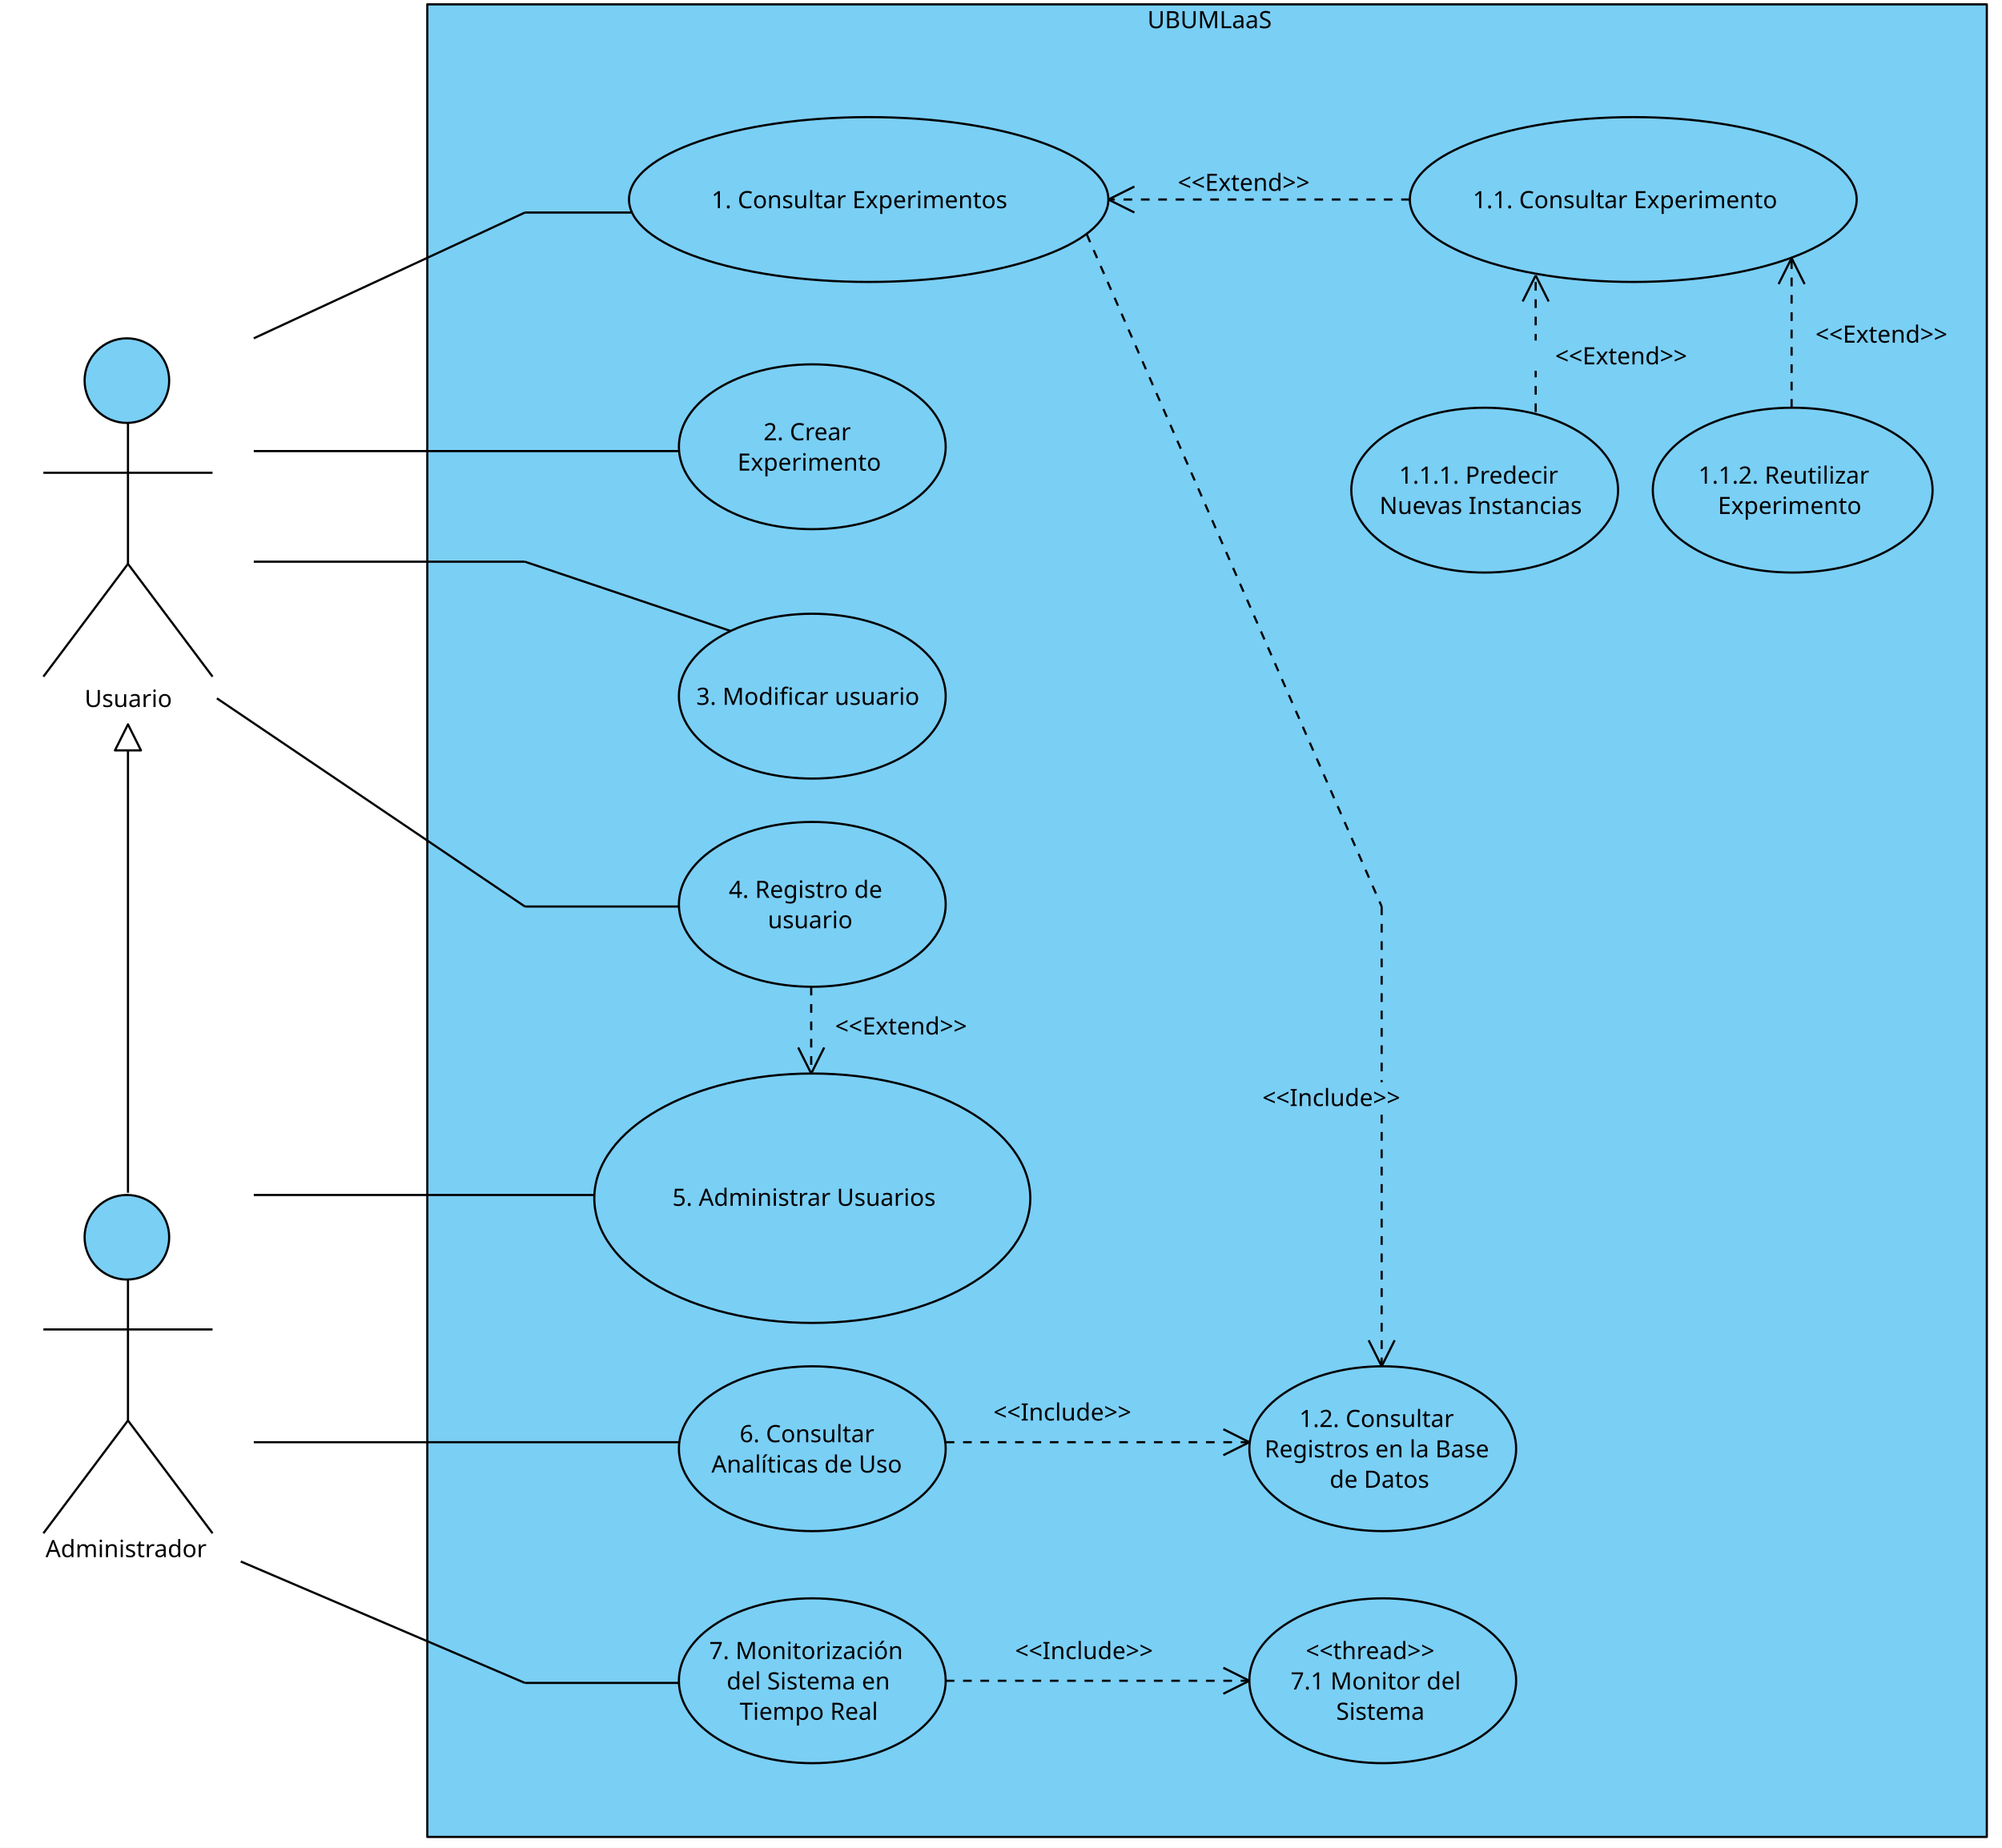
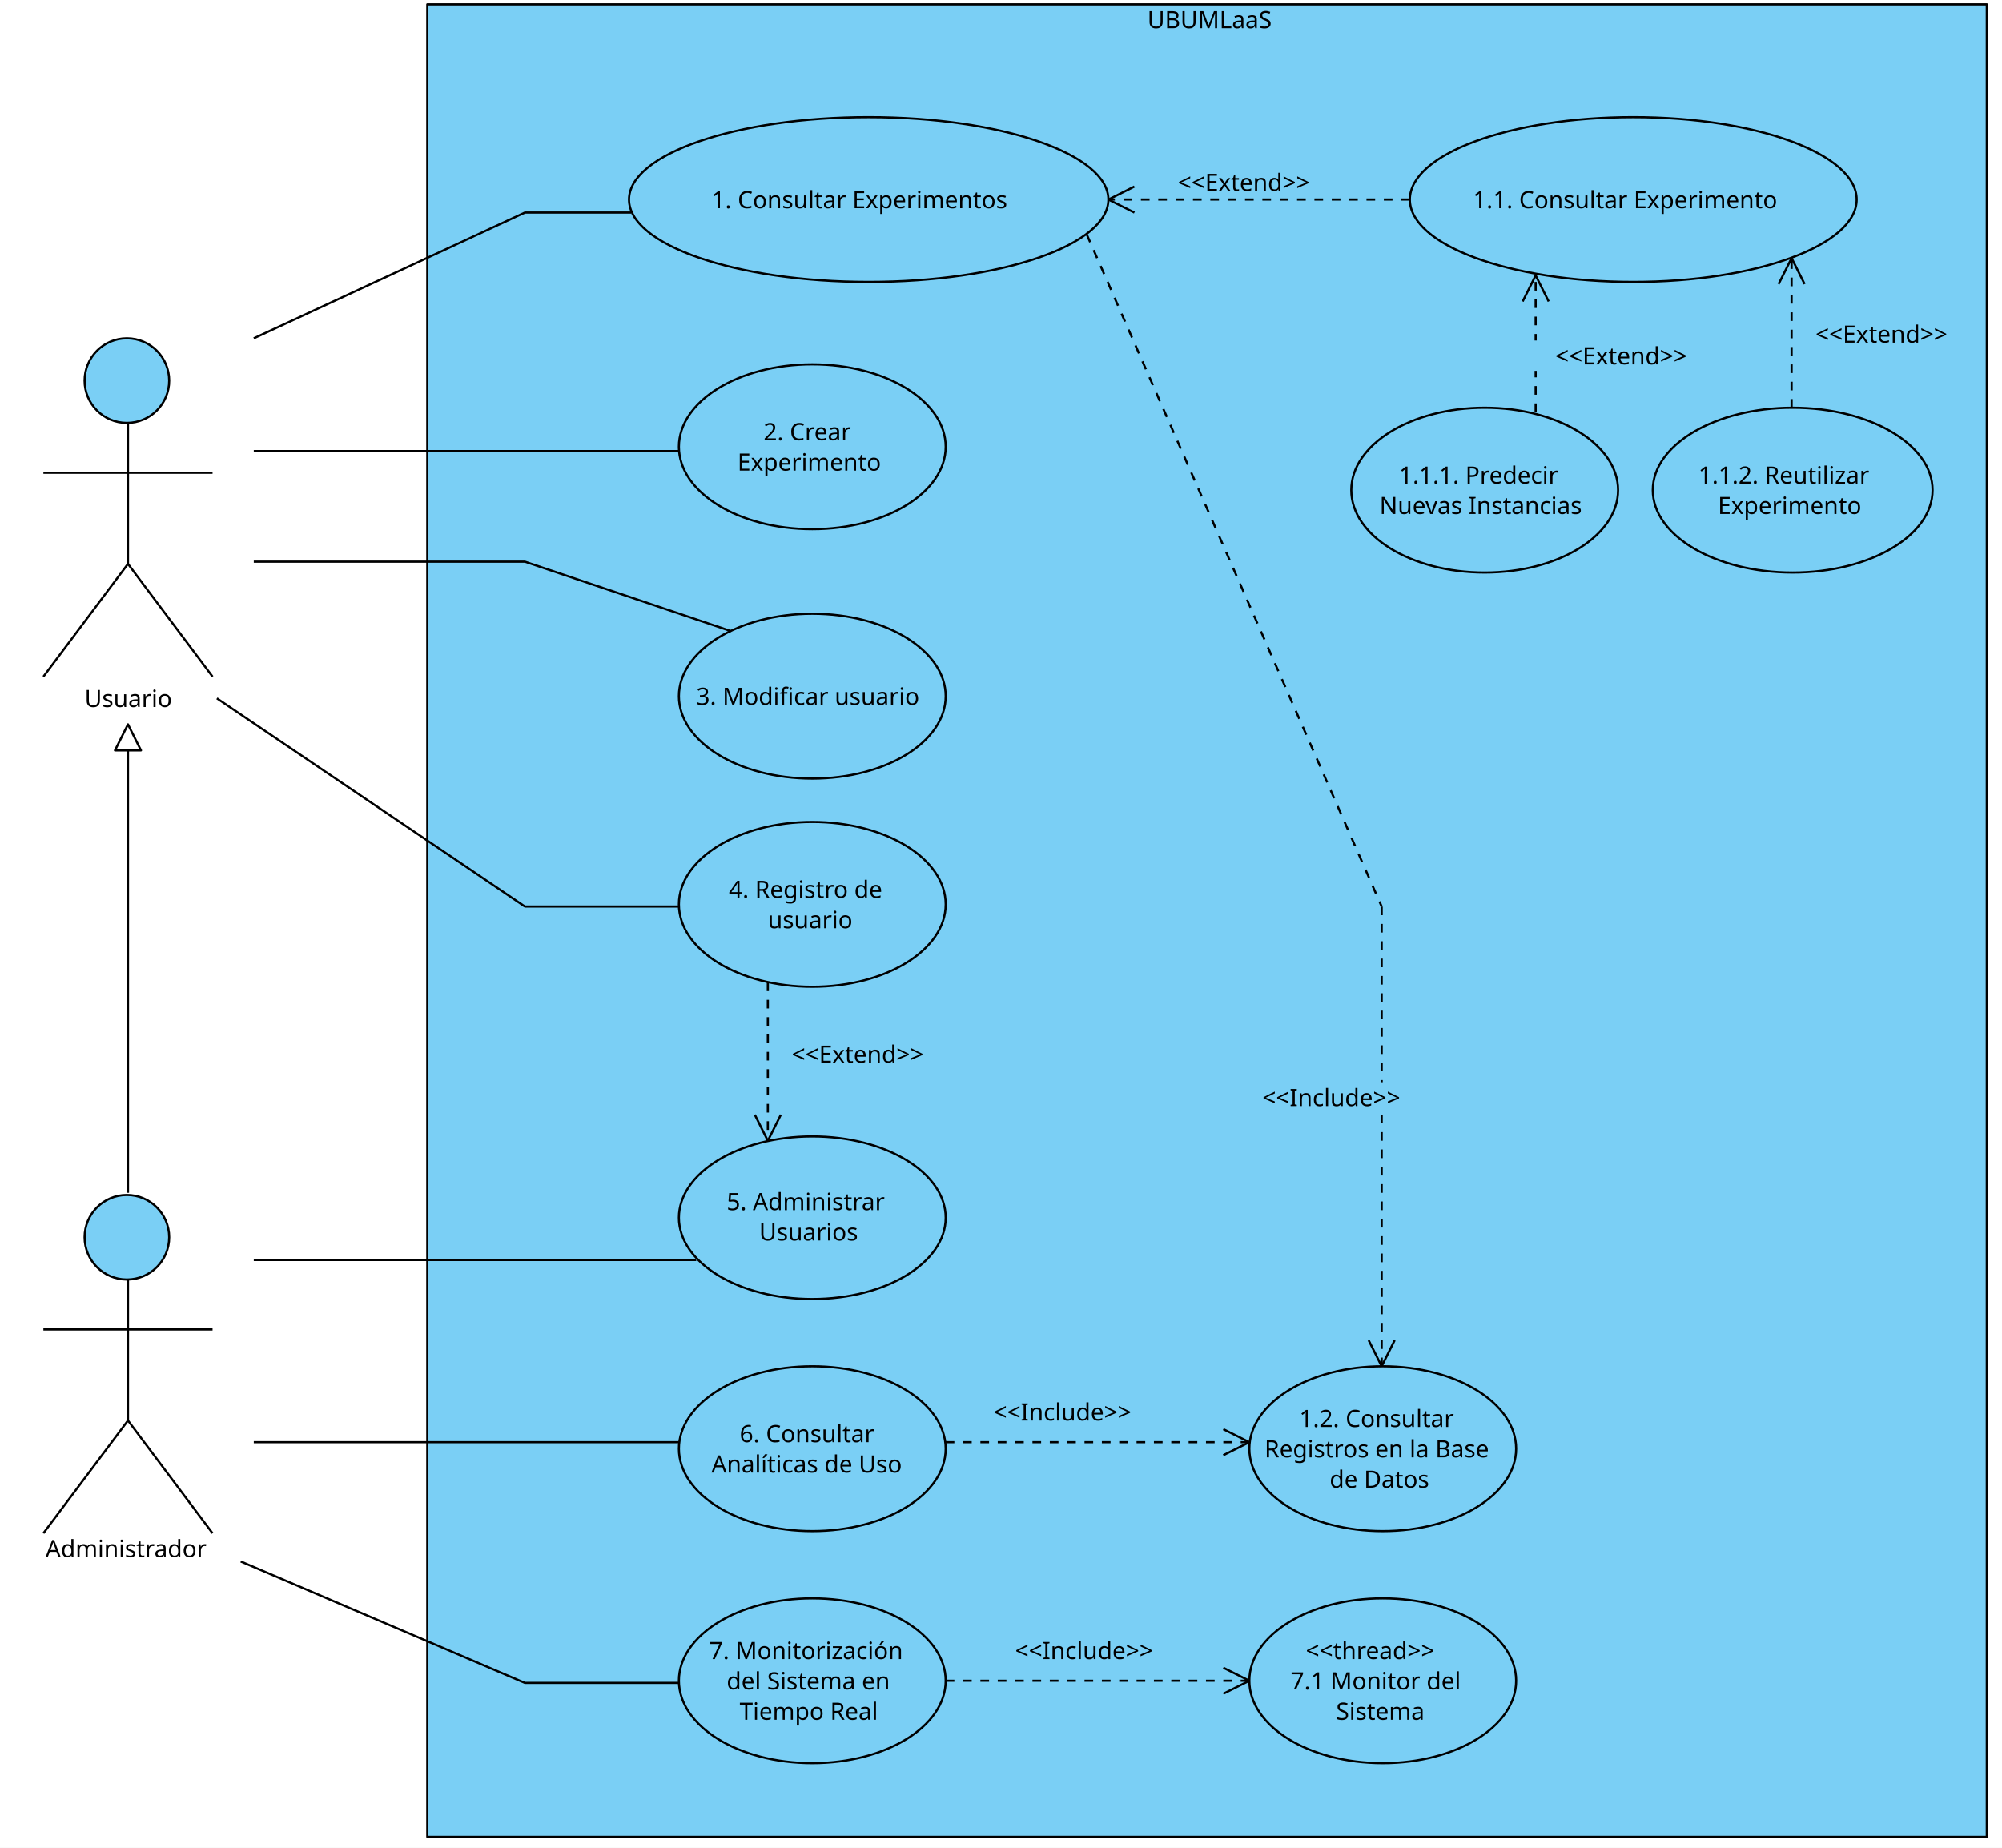
<svg xmlns="http://www.w3.org/2000/svg" fill-opacity="0" color-rendering="auto" color-interpolation="auto" text-rendering="auto" stroke="rgb(0,0,0)" stroke-linecap="square" width="923" stroke-miterlimit="10" shape-rendering="auto" stroke-opacity="0" fill="rgb(0,0,0)" stroke-dasharray="none" font-weight="normal" stroke-width="1" height="852" font-family="'Dialog'" font-style="normal" stroke-linejoin="miter" font-size="12px" stroke-dashoffset="0" image-rendering="auto">
  <defs id="genericDefs" />
  <g>
    <defs id="defs1">
      <clipPath clipPathUnits="userSpaceOnUse" id="clipPath1">
        <path d="M-7 -7 L126 -7 L126 167 L-7 167 L-7 -7 Z" />
      </clipPath>
      <clipPath clipPathUnits="userSpaceOnUse" id="clipPath2">
        <path d="M-7 -7 L731 -7 L731 857 L-7 857 L-7 -7 Z" />
      </clipPath>
      <clipPath clipPathUnits="userSpaceOnUse" id="clipPath3">
        <path d="M0 0 L0 846 L720 846 L720 0 Z" />
      </clipPath>
      <clipPath clipPathUnits="userSpaceOnUse" id="clipPath4">
        <path d="M-7 -7 L134 -7 L134 87 L-7 87 L-7 -7 Z" />
      </clipPath>
      <clipPath clipPathUnits="userSpaceOnUse" id="clipPath5">
        <path d="M0 0 L0 76 L123 76 L123 0 Z" />
      </clipPath>
      <clipPath clipPathUnits="userSpaceOnUse" id="clipPath6">
        <path d="M-7 -7 L232 -7 L232 87 L-7 87 L-7 -7 Z" />
      </clipPath>
      <clipPath clipPathUnits="userSpaceOnUse" id="clipPath7">
        <path d="M0 0 L0 76 L221 76 L221 0 Z" />
      </clipPath>
      <clipPath clipPathUnits="userSpaceOnUse" id="clipPath8">
        <path d="M-7 -7 L217 -7 L217 87 L-7 87 L-7 -7 Z" />
      </clipPath>
      <clipPath clipPathUnits="userSpaceOnUse" id="clipPath9">
        <path d="M0 0 L0 76 L206 76 L206 0 Z" />
      </clipPath>
      <clipPath clipPathUnits="userSpaceOnUse" id="clipPath10">
        <path d="M-7 -7 L140 -7 L140 87 L-7 87 L-7 -7 Z" />
      </clipPath>
      <clipPath clipPathUnits="userSpaceOnUse" id="clipPath11">
        <path d="M0 0 L0 76 L129 76 L129 0 Z" />
      </clipPath>
      <clipPath clipPathUnits="userSpaceOnUse" id="clipPath12">
-         <path d="M-7 -7 L212 -7 L212 126 L-7 126 L-7 -7 Z" />
+         <path d="M-7 -7 L134 -7 L134 86 L-7 86 L-7 -7 Z" />
      </clipPath>
      <clipPath clipPathUnits="userSpaceOnUse" id="clipPath13">
-         <path d="M0 0 L0 115 L201 115 L201 0 Z" />
+         <path d="M0 0 L0 75 L123 75 L123 0 Z" />
      </clipPath>
      <clipPath clipPathUnits="userSpaceOnUse" id="clipPath14">
        <path d="M-97 -14 L194 -14 L194 28 L-97 28 L-97 -14 Z" />
      </clipPath>
      <clipPath clipPathUnits="userSpaceOnUse" id="clipPath15">
        <path d="M-75 -20 L150 -20 L150 40 L-75 40 L-75 -20 Z" />
      </clipPath>
      <clipPath clipPathUnits="userSpaceOnUse" id="clipPath16">
        <path d="M0 0 L104 0 L104 320 L0 320 L0 0 Z" />
      </clipPath>
      <clipPath clipPathUnits="userSpaceOnUse" id="clipPath17">
        <path d="M88 28 L88 48 L13 48 L13 28 ZM0 0 L0 320 L104 320 L104 0 Z" />
      </clipPath>
      <clipPath clipPathUnits="userSpaceOnUse" id="clipPath18">
        <path d="M0 0 L317 0 L317 200 L0 200 L0 0 Z" />
      </clipPath>
      <clipPath clipPathUnits="userSpaceOnUse" id="clipPath19">
        <path d="M0 0 L0 40 L47 40 L47 60 L0 60 L0 200 L317 200 L317 0 Z" />
      </clipPath>
      <clipPath clipPathUnits="userSpaceOnUse" id="clipPath20">
        <path d="M0 0 L300 0 L300 104 L0 104 L0 0 Z" />
      </clipPath>
      <clipPath clipPathUnits="userSpaceOnUse" id="clipPath21">
        <path d="M0 0 L0 104 L300 104 L300 0 Z" />
      </clipPath>
      <clipPath clipPathUnits="userSpaceOnUse" id="clipPath22">
        <path d="M0 0 L278 0 L278 162 L0 162 L0 0 Z" />
      </clipPath>
      <clipPath clipPathUnits="userSpaceOnUse" id="clipPath23">
        <path d="M0 0 L0 162 L278 162 L278 0 Z" />
      </clipPath>
      <clipPath clipPathUnits="userSpaceOnUse" id="clipPath24">
        <path d="M0 0 L243 0 L243 104 L0 104 L0 0 Z" />
      </clipPath>
      <clipPath clipPathUnits="userSpaceOnUse" id="clipPath25">
        <path d="M164 35 L164 49 L72 49 L72 35 ZM0 0 L0 104 L243 104 L243 0 Z" />
      </clipPath>
      <clipPath clipPathUnits="userSpaceOnUse" id="clipPath26">
        <path d="M0 0 L104 0 L104 167 L0 167 L0 0 Z" />
      </clipPath>
      <clipPath clipPathUnits="userSpaceOnUse" id="clipPath27">
        <path d="M0 0 L0 167 L104 167 L104 94 L49 94 L49 80 L104 80 L104 0 Z" />
      </clipPath>
      <clipPath clipPathUnits="userSpaceOnUse" id="clipPath28">
        <path d="M0 0 L104 0 L104 173 L0 173 L0 0 Z" />
      </clipPath>
      <clipPath clipPathUnits="userSpaceOnUse" id="clipPath29">
        <path d="M0 0 L0 88 L23 88 L23 102 L0 102 L0 173 L104 173 L104 92 L51 92 L51 78 L104 78 L104 0 Z" />
      </clipPath>
      <clipPath clipPathUnits="userSpaceOnUse" id="clipPath30">
-         <path d="M0 0 L104 0 L104 144 L0 144 L0 0 Z" />
+         <path d="M0 0 L104 0 L104 177 L0 177 L0 0 Z" />
      </clipPath>
      <clipPath clipPathUnits="userSpaceOnUse" id="clipPath31">
-         <path d="M0 0 L0 144 L104 144 L104 75 L51 75 L51 61 L104 61 L104 0 Z" />
+         <path d="M0 0 L0 177 L104 177 L104 90 L51 90 L51 76 L104 76 L104 0 Z" />
      </clipPath>
      <clipPath clipPathUnits="userSpaceOnUse" id="clipPath32">
-         <path d="M0 0 L261 0 L261 104 L0 104 L0 0 Z" />
+         <path d="M0 0 L308 0 L308 104 L0 104 L0 0 Z" />
      </clipPath>
      <clipPath clipPathUnits="userSpaceOnUse" id="clipPath33">
-         <path d="M0 0 L0 104 L261 104 L261 0 Z" />
+         <path d="M0 0 L0 104 L308 104 L308 0 Z" />
      </clipPath>
      <clipPath clipPathUnits="userSpaceOnUse" id="clipPath34">
        <path d="M0 0 L0 92 L41 92 L41 104 L300 104 L300 0 Z" />
      </clipPath>
      <clipPath clipPathUnits="userSpaceOnUse" id="clipPath35">
        <path d="M0 0 L306 0 L306 160 L0 160 L0 0 Z" />
      </clipPath>
      <clipPath clipPathUnits="userSpaceOnUse" id="clipPath36">
        <path d="M0 0 L0 37 L47 37 L47 51 L0 51 L0 160 L306 160 L306 0 Z" />
      </clipPath>
      <clipPath clipPathUnits="userSpaceOnUse" id="clipPath37">
        <path d="M0 0 L240 0 L240 626 L0 626 L0 0 Z" />
      </clipPath>
      <clipPath clipPathUnits="userSpaceOnUse" id="clipPath38">
-         <path d="M174 19 L174 33 L82 33 L82 19 ZM215 441 L215 455 L121 455 L121 441 ZM0 0 L0 408 L16 408 L16 422 L0 422 L0 586 L91 586 L91 600 L0 600 L0 626 L240 626 L240 0 Z" />
+         <path d="M174 19 L174 33 L82 33 L82 19 ZM215 441 L215 455 L121 455 L121 441 ZM0 0 L0 586 L91 586 L91 600 L0 600 L0 626 L240 626 L240 0 Z" />
      </clipPath>
      <clipPath clipPathUnits="userSpaceOnUse" id="clipPath39">
        <path d="M0 0 L244 0 L244 104 L0 104 L0 0 Z" />
      </clipPath>
      <clipPath clipPathUnits="userSpaceOnUse" id="clipPath40">
        <path d="M156 29 L156 43 L62 43 L62 29 ZM0 0 L0 104 L244 104 L244 0 Z" />
      </clipPath>
      <clipPath clipPathUnits="userSpaceOnUse" id="clipPath41">
        <path d="M166 29 L166 43 L72 43 L72 29 ZM0 0 L0 104 L244 104 L244 0 Z" />
      </clipPath>
      <clipPath clipPathUnits="userSpaceOnUse" id="clipPath42">
        <path d="M0 0 L324 0 L324 136 L0 136 L0 0 Z" />
      </clipPath>
      <clipPath clipPathUnits="userSpaceOnUse" id="clipPath43">
        <path d="M0 0 L0 103 L30 103 L30 123 L0 123 L0 136 L324 136 L324 0 Z" />
      </clipPath>
      <clipPath clipPathUnits="userSpaceOnUse" id="clipPath44">
        <path d="M-24 -14 L48 -14 L48 28 L-24 28 L-24 -14 Z" />
      </clipPath>
      <clipPath clipPathUnits="userSpaceOnUse" id="clipPath45">
        <path d="M-94 -14 L188 -14 L188 28 L-94 28 L-94 -14 Z" />
      </clipPath>
      <clipPath clipPathUnits="userSpaceOnUse" id="clipPath46">
        <path d="M-92 -14 L184 -14 L184 28 L-92 28 L-92 -14 Z" />
      </clipPath>
    </defs>
    <g fill="white" text-rendering="geometricPrecision" fill-opacity="1" stroke-opacity="1" stroke="white">
      <rect x="0" width="923" height="852" y="0" stroke="none" />
    </g>
    <g font-size="11px" transform="translate(2,551)" fill-opacity="1" fill="rgb(122,207,245)" text-rendering="geometricPrecision" image-rendering="optimizeQuality" font-family="sans-serif" stroke="rgb(122,207,245)" stroke-opacity="1">
      <circle r="19.5" clip-path="url(#clipPath1)" cx="56.5" cy="19.5" stroke="none" />
    </g>
    <g stroke-linecap="butt" font-size="11px" transform="translate(2,551)" fill-opacity="1" fill="black" text-rendering="geometricPrecision" image-rendering="optimizeQuality" font-family="sans-serif" stroke-linejoin="round" stroke="black" stroke-opacity="1" stroke-miterlimit="0">
      <circle fill="none" r="19.5" clip-path="url(#clipPath1)" cx="56.5" cy="19.5" />
      <line y2="104" fill="none" x1="57" clip-path="url(#clipPath1)" x2="57" y1="39" />
      <line y2="62" fill="none" x1="18" clip-path="url(#clipPath1)" x2="96" y1="62" />
      <line y2="156" fill="none" x1="57" clip-path="url(#clipPath1)" x2="18" y1="104" />
      <line y2="156" fill="none" x1="57" clip-path="url(#clipPath1)" x2="96" y1="104" />
    </g>
    <g font-size="11px" transform="translate(2,156)" fill-opacity="1" fill="rgb(122,207,245)" text-rendering="geometricPrecision" image-rendering="optimizeQuality" font-family="sans-serif" stroke="rgb(122,207,245)" stroke-opacity="1">
      <circle r="19.5" clip-path="url(#clipPath1)" cx="56.5" cy="19.5" stroke="none" />
    </g>
    <g stroke-linecap="butt" font-size="11px" transform="translate(2,156)" fill-opacity="1" fill="black" text-rendering="geometricPrecision" image-rendering="optimizeQuality" font-family="sans-serif" stroke-linejoin="round" stroke="black" stroke-opacity="1" stroke-miterlimit="0">
      <circle fill="none" r="19.5" clip-path="url(#clipPath1)" cx="56.5" cy="19.5" />
      <line y2="104" fill="none" x1="57" clip-path="url(#clipPath1)" x2="57" y1="39" />
      <line y2="62" fill="none" x1="18" clip-path="url(#clipPath1)" x2="96" y1="62" />
      <line y2="156" fill="none" x1="57" clip-path="url(#clipPath1)" x2="18" y1="104" />
      <line y2="156" fill="none" x1="57" clip-path="url(#clipPath1)" x2="96" y1="104" />
    </g>
    <g font-size="11px" transform="translate(197,2)" fill-opacity="1" fill="rgb(122,207,245)" text-rendering="geometricPrecision" image-rendering="optimizeQuality" font-family="sans-serif" stroke="rgb(122,207,245)" stroke-opacity="1">
      <rect x="0" width="719" height="845" y="0" clip-path="url(#clipPath2)" stroke="none" />
    </g>
    <g stroke-linecap="butt" font-size="11px" transform="translate(197,2)" fill-opacity="1" fill="black" text-rendering="geometricPrecision" image-rendering="optimizeQuality" font-family="sans-serif" stroke-linejoin="round" stroke="black" stroke-opacity="1" stroke-miterlimit="0">
      <rect fill="none" x="0" width="719" height="845" y="0" clip-path="url(#clipPath2)" />
    </g>
    <g font-size="11px" transform="translate(197,2)" fill-opacity="1" fill="black" text-rendering="geometricPrecision" image-rendering="optimizeQuality" font-family="sans-serif" stroke="black" stroke-opacity="1">
      <text x="332" xml:space="preserve" y="11" clip-path="url(#clipPath3)" stroke="none">UBUMLaaS</text>
    </g>
    <g font-size="11px" transform="translate(313,379)" fill-opacity="1" fill="rgb(122,207,245)" text-rendering="geometricPrecision" image-rendering="optimizeQuality" font-family="sans-serif" stroke="rgb(122,207,245)" stroke-opacity="1">
      <ellipse rx="61.5" ry="38" clip-path="url(#clipPath4)" cx="61.5" cy="38" stroke="none" />
    </g>
    <g stroke-linecap="butt" font-size="11px" transform="translate(313,379)" fill-opacity="1" fill="black" text-rendering="geometricPrecision" image-rendering="optimizeQuality" font-family="sans-serif" stroke-linejoin="round" stroke="black" stroke-opacity="1" stroke-miterlimit="0">
      <ellipse rx="61.5" fill="none" ry="38" clip-path="url(#clipPath4)" cx="61.5" cy="38" />
    </g>
    <g font-size="11px" transform="translate(313,379)" fill-opacity="1" fill="black" text-rendering="geometricPrecision" image-rendering="optimizeQuality" font-family="sans-serif" stroke="black" stroke-opacity="1">
      <text x="23" xml:space="preserve" y="35" clip-path="url(#clipPath5)" stroke="none">4. Registro de</text>
      <text x="41" xml:space="preserve" y="49" clip-path="url(#clipPath5)" stroke="none">usuario</text>
    </g>
    <g font-size="11px" transform="translate(313,168)" fill-opacity="1" fill="rgb(122,207,245)" text-rendering="geometricPrecision" image-rendering="optimizeQuality" font-family="sans-serif" stroke="rgb(122,207,245)" stroke-opacity="1">
      <ellipse rx="61.5" ry="38" clip-path="url(#clipPath4)" cx="61.5" cy="38" stroke="none" />
    </g>
    <g stroke-linecap="butt" font-size="11px" transform="translate(313,168)" fill-opacity="1" fill="black" text-rendering="geometricPrecision" image-rendering="optimizeQuality" font-family="sans-serif" stroke-linejoin="round" stroke="black" stroke-opacity="1" stroke-miterlimit="0">
      <ellipse rx="61.5" fill="none" ry="38" clip-path="url(#clipPath4)" cx="61.5" cy="38" />
    </g>
    <g font-size="11px" transform="translate(313,168)" fill-opacity="1" fill="black" text-rendering="geometricPrecision" image-rendering="optimizeQuality" font-family="sans-serif" stroke="black" stroke-opacity="1">
      <text x="39" xml:space="preserve" y="35" clip-path="url(#clipPath5)" stroke="none">2. Crear</text>
      <text x="27" xml:space="preserve" y="49" clip-path="url(#clipPath5)" stroke="none">Experimento</text>
    </g>
    <g font-size="11px" transform="translate(623,188)" fill-opacity="1" fill="rgb(122,207,245)" text-rendering="geometricPrecision" image-rendering="optimizeQuality" font-family="sans-serif" stroke="rgb(122,207,245)" stroke-opacity="1">
      <ellipse rx="61.5" ry="38" clip-path="url(#clipPath4)" cx="61.5" cy="38" stroke="none" />
    </g>
    <g stroke-linecap="butt" font-size="11px" transform="translate(623,188)" fill-opacity="1" fill="black" text-rendering="geometricPrecision" image-rendering="optimizeQuality" font-family="sans-serif" stroke-linejoin="round" stroke="black" stroke-opacity="1" stroke-miterlimit="0">
      <ellipse rx="61.5" fill="none" ry="38" clip-path="url(#clipPath4)" cx="61.5" cy="38" />
    </g>
    <g font-size="11px" transform="translate(623,188)" fill-opacity="1" fill="black" text-rendering="geometricPrecision" image-rendering="optimizeQuality" font-family="sans-serif" stroke="black" stroke-opacity="1">
      <text x="22" xml:space="preserve" y="35" clip-path="url(#clipPath5)" stroke="none">1.1.1. Predecir</text>
      <text x="13" xml:space="preserve" y="49" clip-path="url(#clipPath5)" stroke="none">Nuevas Instancias</text>
    </g>
    <g font-size="11px" transform="translate(290,54)" fill-opacity="1" fill="rgb(122,207,245)" text-rendering="geometricPrecision" image-rendering="optimizeQuality" font-family="sans-serif" stroke="rgb(122,207,245)" stroke-opacity="1">
      <ellipse rx="110.5" ry="38" clip-path="url(#clipPath6)" cx="110.5" cy="38" stroke="none" />
    </g>
    <g stroke-linecap="butt" font-size="11px" transform="translate(290,54)" fill-opacity="1" fill="black" text-rendering="geometricPrecision" image-rendering="optimizeQuality" font-family="sans-serif" stroke-linejoin="round" stroke="black" stroke-opacity="1" stroke-miterlimit="0">
      <ellipse rx="110.5" fill="none" ry="38" clip-path="url(#clipPath6)" cx="110.5" cy="38" />
    </g>
    <g font-size="11px" transform="translate(290,54)" fill-opacity="1" fill="black" text-rendering="geometricPrecision" image-rendering="optimizeQuality" font-family="sans-serif" stroke="black" stroke-opacity="1">
      <text x="38" xml:space="preserve" y="42" clip-path="url(#clipPath7)" stroke="none">1. Consultar Experimentos</text>
    </g>
    <g font-size="11px" transform="translate(650,54)" fill-opacity="1" fill="rgb(122,207,245)" text-rendering="geometricPrecision" image-rendering="optimizeQuality" font-family="sans-serif" stroke="rgb(122,207,245)" stroke-opacity="1">
      <ellipse rx="103" ry="38" clip-path="url(#clipPath8)" cx="103" cy="38" stroke="none" />
    </g>
    <g stroke-linecap="butt" font-size="11px" transform="translate(650,54)" fill-opacity="1" fill="black" text-rendering="geometricPrecision" image-rendering="optimizeQuality" font-family="sans-serif" stroke-linejoin="round" stroke="black" stroke-opacity="1" stroke-miterlimit="0">
      <ellipse rx="103" fill="none" ry="38" clip-path="url(#clipPath8)" cx="103" cy="38" />
    </g>
    <g font-size="11px" transform="translate(650,54)" fill-opacity="1" fill="black" text-rendering="geometricPrecision" image-rendering="optimizeQuality" font-family="sans-serif" stroke="black" stroke-opacity="1">
      <text x="29" xml:space="preserve" y="42" clip-path="url(#clipPath9)" stroke="none">1.1. Consultar Experimento</text>
    </g>
    <g font-size="11px" transform="translate(762,188)" fill-opacity="1" fill="rgb(122,207,245)" text-rendering="geometricPrecision" image-rendering="optimizeQuality" font-family="sans-serif" stroke="rgb(122,207,245)" stroke-opacity="1">
      <ellipse rx="64.5" ry="38" clip-path="url(#clipPath10)" cx="64.5" cy="38" stroke="none" />
    </g>
    <g stroke-linecap="butt" font-size="11px" transform="translate(762,188)" fill-opacity="1" fill="black" text-rendering="geometricPrecision" image-rendering="optimizeQuality" font-family="sans-serif" stroke-linejoin="round" stroke="black" stroke-opacity="1" stroke-miterlimit="0">
      <ellipse rx="64.5" fill="none" ry="38" clip-path="url(#clipPath10)" cx="64.5" cy="38" />
    </g>
    <g font-size="11px" transform="translate(762,188)" fill-opacity="1" fill="black" text-rendering="geometricPrecision" image-rendering="optimizeQuality" font-family="sans-serif" stroke="black" stroke-opacity="1">
      <text x="21" xml:space="preserve" y="35" clip-path="url(#clipPath11)" stroke="none">1.1.2. Reutilizar</text>
      <text x="30" xml:space="preserve" y="49" clip-path="url(#clipPath11)" stroke="none">Experimento</text>
    </g>
-     <g font-size="11px" transform="translate(274,495)" fill-opacity="1" fill="rgb(122,207,245)" text-rendering="geometricPrecision" image-rendering="optimizeQuality" font-family="sans-serif" stroke="rgb(122,207,245)" stroke-opacity="1">
-       <ellipse rx="100.5" ry="57.5" clip-path="url(#clipPath12)" cx="100.5" cy="57.5" stroke="none" />
-     </g>
-     <g stroke-linecap="butt" font-size="11px" transform="translate(274,495)" fill-opacity="1" fill="black" text-rendering="geometricPrecision" image-rendering="optimizeQuality" font-family="sans-serif" stroke-linejoin="round" stroke="black" stroke-opacity="1" stroke-miterlimit="0">
-       <ellipse rx="100.5" fill="none" ry="57.5" clip-path="url(#clipPath12)" cx="100.5" cy="57.5" />
-     </g>
-     <g font-size="11px" transform="translate(274,495)" fill-opacity="1" fill="black" text-rendering="geometricPrecision" image-rendering="optimizeQuality" font-family="sans-serif" stroke="black" stroke-opacity="1">
-       <text x="36" xml:space="preserve" y="61" clip-path="url(#clipPath13)" stroke="none">5. Administrar Usuarios</text>
+     <g font-size="11px" transform="translate(313,524)" fill-opacity="1" fill="rgb(122,207,245)" text-rendering="geometricPrecision" image-rendering="optimizeQuality" font-family="sans-serif" stroke="rgb(122,207,245)" stroke-opacity="1">
+       <ellipse rx="61.5" ry="37.5" clip-path="url(#clipPath12)" cx="61.5" cy="37.5" stroke="none" />
+     </g>
+     <g stroke-linecap="butt" font-size="11px" transform="translate(313,524)" fill-opacity="1" fill="black" text-rendering="geometricPrecision" image-rendering="optimizeQuality" font-family="sans-serif" stroke-linejoin="round" stroke="black" stroke-opacity="1" stroke-miterlimit="0">
+       <ellipse rx="61.5" fill="none" ry="37.5" clip-path="url(#clipPath12)" cx="61.5" cy="37.5" />
+     </g>
+     <g font-size="11px" transform="translate(313,524)" fill-opacity="1" fill="black" text-rendering="geometricPrecision" image-rendering="optimizeQuality" font-family="sans-serif" stroke="black" stroke-opacity="1">
+       <text x="22" xml:space="preserve" y="34" clip-path="url(#clipPath13)" stroke="none">5. Administrar</text>
+       <text x="37" xml:space="preserve" y="48" clip-path="url(#clipPath13)" stroke="none">Usuarios</text>
    </g>
    <g font-size="11px" transform="translate(313,630)" fill-opacity="1" fill="rgb(122,207,245)" text-rendering="geometricPrecision" image-rendering="optimizeQuality" font-family="sans-serif" stroke="rgb(122,207,245)" stroke-opacity="1">
      <ellipse rx="61.5" ry="38" clip-path="url(#clipPath4)" cx="61.5" cy="38" stroke="none" />
    </g>
    <g stroke-linecap="butt" font-size="11px" transform="translate(313,630)" fill-opacity="1" fill="black" text-rendering="geometricPrecision" image-rendering="optimizeQuality" font-family="sans-serif" stroke-linejoin="round" stroke="black" stroke-opacity="1" stroke-miterlimit="0">
      <ellipse rx="61.5" fill="none" ry="38" clip-path="url(#clipPath4)" cx="61.5" cy="38" />
    </g>
    <g font-size="11px" transform="translate(313,630)" fill-opacity="1" fill="black" text-rendering="geometricPrecision" image-rendering="optimizeQuality" font-family="sans-serif" stroke="black" stroke-opacity="1">
      <text x="28" xml:space="preserve" y="35" clip-path="url(#clipPath5)" stroke="none">6. Consultar</text>
      <text x="15" xml:space="preserve" y="49" clip-path="url(#clipPath5)" stroke="none">Analíticas de Uso</text>
    </g>
    <g font-size="11px" transform="translate(313,737)" fill-opacity="1" fill="rgb(122,207,245)" text-rendering="geometricPrecision" image-rendering="optimizeQuality" font-family="sans-serif" stroke="rgb(122,207,245)" stroke-opacity="1">
      <ellipse rx="61.5" ry="38" clip-path="url(#clipPath4)" cx="61.5" cy="38" stroke="none" />
    </g>
    <g stroke-linecap="butt" font-size="11px" transform="translate(313,737)" fill-opacity="1" fill="black" text-rendering="geometricPrecision" image-rendering="optimizeQuality" font-family="sans-serif" stroke-linejoin="round" stroke="black" stroke-opacity="1" stroke-miterlimit="0">
      <ellipse rx="61.5" fill="none" ry="38" clip-path="url(#clipPath4)" cx="61.5" cy="38" />
    </g>
    <g font-size="11px" transform="translate(313,737)" fill-opacity="1" fill="black" text-rendering="geometricPrecision" image-rendering="optimizeQuality" font-family="sans-serif" stroke="black" stroke-opacity="1">
      <text x="14" xml:space="preserve" y="28" clip-path="url(#clipPath5)" stroke="none">7. Monitorización</text>
      <text x="22" xml:space="preserve" y="42" clip-path="url(#clipPath5)" stroke="none">del Sistema en</text>
      <text x="28" xml:space="preserve" y="56" clip-path="url(#clipPath5)" stroke="none">Tiempo Real</text>
    </g>
    <g font-size="11px" transform="translate(576,630)" fill-opacity="1" fill="rgb(122,207,245)" text-rendering="geometricPrecision" image-rendering="optimizeQuality" font-family="sans-serif" stroke="rgb(122,207,245)" stroke-opacity="1">
      <ellipse rx="61.5" ry="38" clip-path="url(#clipPath4)" cx="61.5" cy="38" stroke="none" />
    </g>
    <g stroke-linecap="butt" font-size="11px" transform="translate(576,630)" fill-opacity="1" fill="black" text-rendering="geometricPrecision" image-rendering="optimizeQuality" font-family="sans-serif" stroke-linejoin="round" stroke="black" stroke-opacity="1" stroke-miterlimit="0">
      <ellipse rx="61.5" fill="none" ry="38" clip-path="url(#clipPath4)" cx="61.5" cy="38" />
    </g>
    <g font-size="11px" transform="translate(576,630)" fill-opacity="1" fill="black" text-rendering="geometricPrecision" image-rendering="optimizeQuality" font-family="sans-serif" stroke="black" stroke-opacity="1">
      <text x="23" xml:space="preserve" y="28" clip-path="url(#clipPath5)" stroke="none">1.2. Consultar</text>
      <text x="7" xml:space="preserve" y="42" clip-path="url(#clipPath5)" stroke="none">Registros en la Base</text>
      <text x="37" xml:space="preserve" y="56" clip-path="url(#clipPath5)" stroke="none">de Datos</text>
    </g>
    <g font-size="11px" transform="translate(576,737)" fill-opacity="1" fill="rgb(122,207,245)" text-rendering="geometricPrecision" image-rendering="optimizeQuality" font-family="sans-serif" stroke="rgb(122,207,245)" stroke-opacity="1">
      <ellipse rx="61.5" ry="38" clip-path="url(#clipPath4)" cx="61.5" cy="38" stroke="none" />
    </g>
    <g stroke-linecap="butt" font-size="11px" transform="translate(576,737)" fill-opacity="1" fill="black" text-rendering="geometricPrecision" image-rendering="optimizeQuality" font-family="sans-serif" stroke-linejoin="round" stroke="black" stroke-opacity="1" stroke-miterlimit="0">
      <ellipse rx="61.5" fill="none" ry="38" clip-path="url(#clipPath4)" cx="61.5" cy="38" />
    </g>
    <g font-size="11px" transform="translate(576,737)" fill-opacity="1" fill="black" text-rendering="geometricPrecision" image-rendering="optimizeQuality" font-family="sans-serif" stroke="black" stroke-opacity="1">
      <text x="26" xml:space="preserve" y="28" clip-path="url(#clipPath5)" stroke="none">&lt;&lt;thread&gt;&gt;</text>
      <text x="19" xml:space="preserve" y="42" clip-path="url(#clipPath5)" stroke="none">7.1 Monitor del</text>
      <text x="40" xml:space="preserve" y="56" clip-path="url(#clipPath5)" stroke="none">Sistema</text>
    </g>
    <g font-size="11px" transform="translate(313,283)" fill-opacity="1" fill="rgb(122,207,245)" text-rendering="geometricPrecision" image-rendering="optimizeQuality" font-family="sans-serif" stroke="rgb(122,207,245)" stroke-opacity="1">
      <ellipse rx="61.5" ry="38" clip-path="url(#clipPath4)" cx="61.5" cy="38" stroke="none" />
    </g>
    <g stroke-linecap="butt" font-size="11px" transform="translate(313,283)" fill-opacity="1" fill="black" text-rendering="geometricPrecision" image-rendering="optimizeQuality" font-family="sans-serif" stroke-linejoin="round" stroke="black" stroke-opacity="1" stroke-miterlimit="0">
      <ellipse rx="61.5" fill="none" ry="38" clip-path="url(#clipPath4)" cx="61.5" cy="38" />
    </g>
    <g font-size="11px" transform="translate(313,283)" fill-opacity="1" fill="black" text-rendering="geometricPrecision" image-rendering="optimizeQuality" font-family="sans-serif" stroke="black" stroke-opacity="1">
      <text x="8" xml:space="preserve" y="42" clip-path="url(#clipPath5)" stroke="none">3. Modificar usuario</text>
    </g>
    <g font-size="11px" transform="translate(11,707)" fill-opacity="1" fill="black" text-rendering="geometricPrecision" image-rendering="optimizeQuality" font-family="sans-serif" stroke="black" stroke-opacity="1">
      <text x="10" xml:space="preserve" y="11" clip-path="url(#clipPath14)" stroke="none">Administrador</text>
    </g>
    <g font-size="11px" transform="translate(22,312)" fill-opacity="1" fill="black" text-rendering="geometricPrecision" image-rendering="optimizeQuality" font-family="sans-serif" stroke="black" stroke-opacity="1">
      <text x="17" xml:space="preserve" y="14" clip-path="url(#clipPath15)" stroke="none">Usuario</text>
    </g>
    <g stroke-linecap="butt" font-size="11px" transform="translate(9,284)" fill-opacity="1" fill="black" text-rendering="geometricPrecision" image-rendering="optimizeQuality" font-family="sans-serif" stroke-linejoin="round" stroke="black" stroke-opacity="1">
      <line y2="266" fill="none" x1="50" clip-path="url(#clipPath17)" x2="50" y1="50" />
      <polygon fill="white" clip-path="url(#clipPath17)" points=" 50 50 44 62 56 62" stroke="none" />
      <polygon fill="none" points=" 50 50 44 62 56 62" clip-path="url(#clipPath17)" />
    </g>
    <g stroke-linecap="butt" font-size="11px" transform="translate(50,272)" fill-opacity="1" fill="black" text-rendering="geometricPrecision" image-rendering="optimizeQuality" font-family="sans-serif" stroke-linejoin="round" stroke="black" stroke-opacity="1">
      <line y2="146" fill="none" x1="50" clip-path="url(#clipPath19)" x2="192" y1="50" />
      <line y2="146" fill="none" x1="192" clip-path="url(#clipPath19)" x2="263" y1="146" />
    </g>
    <g stroke-linecap="butt" font-size="11px" transform="translate(67,158)" fill-opacity="1" fill="black" text-rendering="geometricPrecision" image-rendering="optimizeQuality" font-family="sans-serif" stroke-linejoin="round" stroke="black" stroke-opacity="1">
      <line y2="50" fill="none" x1="50" clip-path="url(#clipPath21)" x2="246" y1="50" />
    </g>
    <g stroke-linecap="butt" font-size="11px" transform="translate(67,48)" fill-opacity="1" fill="black" text-rendering="geometricPrecision" image-rendering="optimizeQuality" font-family="sans-serif" stroke-linejoin="round" stroke="black" stroke-opacity="1">
      <line y2="50" fill="none" x1="50" clip-path="url(#clipPath23)" x2="175" y1="108" />
      <line y2="50" fill="none" x1="175" clip-path="url(#clipPath23)" x2="224" y1="50" />
    </g>
    <g stroke-linecap="butt" font-size="11px" transform="translate(461,42)" fill-opacity="1" fill="black" text-rendering="geometricPrecision" image-rendering="optimizeQuality" font-family="sans-serif" stroke-linejoin="round" stroke-dasharray="4" stroke="black" stroke-opacity="1">
      <line y2="50" fill="none" x1="189" clip-path="url(#clipPath25)" x2="50" y1="50" />
      <line clip-path="url(#clipPath25)" fill="none" x1="50" x2="62" y1="50" y2="56" stroke-dasharray="none" />
      <line clip-path="url(#clipPath25)" fill="none" x1="50" x2="62" y1="50" y2="44" stroke-dasharray="none" />
    </g>
    <g stroke-linecap="butt" font-size="11px" transform="translate(658,77)" fill-opacity="1" fill="black" text-rendering="geometricPrecision" image-rendering="optimizeQuality" font-family="sans-serif" stroke-linejoin="round" stroke-dasharray="4" stroke="black" stroke-opacity="1">
      <line y2="50" fill="none" x1="50" clip-path="url(#clipPath27)" x2="50" y1="113" />
      <line clip-path="url(#clipPath27)" fill="none" x1="50" x2="44" y1="50" y2="62" stroke-dasharray="none" />
      <line clip-path="url(#clipPath27)" fill="none" x1="50" x2="56" y1="50" y2="62" stroke-dasharray="none" />
    </g>
    <g stroke-linecap="butt" font-size="11px" transform="translate(776,69)" fill-opacity="1" fill="black" text-rendering="geometricPrecision" image-rendering="optimizeQuality" font-family="sans-serif" stroke-linejoin="round" stroke-dasharray="4" stroke="black" stroke-opacity="1">
      <line y2="50" fill="none" x1="50" clip-path="url(#clipPath29)" x2="50" y1="119" />
      <line clip-path="url(#clipPath29)" fill="none" x1="50" x2="44" y1="50" y2="62" stroke-dasharray="none" />
      <line clip-path="url(#clipPath29)" fill="none" x1="50" x2="56" y1="50" y2="62" stroke-dasharray="none" />
    </g>
-     <g stroke-linecap="butt" font-size="11px" transform="translate(324,405)" fill-opacity="1" fill="black" text-rendering="geometricPrecision" image-rendering="optimizeQuality" font-family="sans-serif" stroke-linejoin="round" stroke-dasharray="4" stroke="black" stroke-opacity="1">
-       <line y2="90" fill="none" x1="50" clip-path="url(#clipPath31)" x2="50" y1="50" />
-       <line clip-path="url(#clipPath31)" fill="none" x1="50" x2="56" y1="90" y2="78" stroke-dasharray="none" />
-       <line clip-path="url(#clipPath31)" fill="none" x1="50" x2="44" y1="90" y2="78" stroke-dasharray="none" />
-     </g>
-     <g stroke-linecap="butt" font-size="11px" transform="translate(67,501)" fill-opacity="1" fill="black" text-rendering="geometricPrecision" image-rendering="optimizeQuality" font-family="sans-serif" stroke-linejoin="round" stroke="black" stroke-opacity="1">
-       <line y2="50" fill="none" x1="50" clip-path="url(#clipPath33)" x2="207" y1="50" />
+     <g stroke-linecap="butt" font-size="11px" transform="translate(304,403)" fill-opacity="1" fill="black" text-rendering="geometricPrecision" image-rendering="optimizeQuality" font-family="sans-serif" stroke-linejoin="round" stroke-dasharray="4" stroke="black" stroke-opacity="1">
+       <line y2="123" fill="none" x1="50" clip-path="url(#clipPath31)" x2="50" y1="50" />
+       <line clip-path="url(#clipPath31)" fill="none" x1="50" x2="56" y1="123" y2="111" stroke-dasharray="none" />
+       <line clip-path="url(#clipPath31)" fill="none" x1="50" x2="44" y1="123" y2="111" stroke-dasharray="none" />
+     </g>
+     <g stroke-linecap="butt" font-size="11px" transform="translate(67,531)" fill-opacity="1" fill="black" text-rendering="geometricPrecision" image-rendering="optimizeQuality" font-family="sans-serif" stroke-linejoin="round" stroke="black" stroke-opacity="1">
+       <line y2="50" fill="none" x1="50" clip-path="url(#clipPath33)" x2="254" y1="50" />
    </g>
    <g stroke-linecap="butt" font-size="11px" transform="translate(67,615)" fill-opacity="1" fill="black" text-rendering="geometricPrecision" image-rendering="optimizeQuality" font-family="sans-serif" stroke-linejoin="round" stroke="black" stroke-opacity="1">
      <line y2="50" fill="none" x1="246" clip-path="url(#clipPath34)" x2="50" y1="50" />
    </g>
    <g stroke-linecap="butt" font-size="11px" transform="translate(61,670)" fill-opacity="1" fill="black" text-rendering="geometricPrecision" image-rendering="optimizeQuality" font-family="sans-serif" stroke-linejoin="round" stroke="black" stroke-opacity="1">
      <line y2="106" fill="none" x1="252" clip-path="url(#clipPath36)" x2="181" y1="106" />
      <line y2="50" fill="none" x1="181" clip-path="url(#clipPath36)" x2="50" y1="106" />
    </g>
    <g stroke-linecap="butt" font-size="11px" transform="translate(451,58)" fill-opacity="1" fill="black" text-rendering="geometricPrecision" image-rendering="optimizeQuality" font-family="sans-serif" stroke-linejoin="round" stroke-dasharray="4" stroke="black" stroke-opacity="1">
      <line y2="360" fill="none" x1="50" clip-path="url(#clipPath38)" x2="186" y1="50" />
      <line y2="572" fill="none" x1="186" clip-path="url(#clipPath38)" x2="186" y1="360" />
      <line clip-path="url(#clipPath38)" fill="none" x1="186" x2="192" y1="572" y2="560" stroke-dasharray="none" />
      <line clip-path="url(#clipPath38)" fill="none" x1="186" x2="180" y1="572" y2="560" stroke-dasharray="none" />
    </g>
    <g stroke-linecap="butt" font-size="11px" transform="translate(386,615)" fill-opacity="1" fill="black" text-rendering="geometricPrecision" image-rendering="optimizeQuality" font-family="sans-serif" stroke-linejoin="round" stroke-dasharray="4" stroke="black" stroke-opacity="1">
      <line y2="50" fill="none" x1="50" clip-path="url(#clipPath40)" x2="190" y1="50" />
      <line clip-path="url(#clipPath40)" fill="none" x1="190" x2="178" y1="50" y2="44" stroke-dasharray="none" />
      <line clip-path="url(#clipPath40)" fill="none" x1="190" x2="178" y1="50" y2="56" stroke-dasharray="none" />
    </g>
    <g stroke-linecap="butt" font-size="11px" transform="translate(386,725)" fill-opacity="1" fill="black" text-rendering="geometricPrecision" image-rendering="optimizeQuality" font-family="sans-serif" stroke-linejoin="round" stroke-dasharray="4" stroke="black" stroke-opacity="1">
      <line y2="50" fill="none" x1="50" clip-path="url(#clipPath41)" x2="190" y1="50" />
      <line clip-path="url(#clipPath41)" fill="none" x1="190" x2="178" y1="50" y2="44" stroke-dasharray="none" />
      <line clip-path="url(#clipPath41)" fill="none" x1="190" x2="178" y1="50" y2="56" stroke-dasharray="none" />
    </g>
    <g stroke-linecap="butt" font-size="11px" transform="translate(67,209)" fill-opacity="1" fill="black" text-rendering="geometricPrecision" image-rendering="optimizeQuality" font-family="sans-serif" stroke-linejoin="round" stroke="black" stroke-opacity="1">
      <line y2="50" fill="none" x1="50" clip-path="url(#clipPath43)" x2="175" y1="50" />
      <line y2="82" fill="none" x1="175" clip-path="url(#clipPath43)" x2="270" y1="50" />
    </g>
    <g font-size="11px" transform="translate(458,754)" fill-opacity="1" fill="black" text-rendering="geometricPrecision" image-rendering="optimizeQuality" font-family="sans-serif" stroke="black" stroke-opacity="1">
      <text x="10" xml:space="preserve" y="11" clip-path="url(#clipPath45)" stroke="none">&lt;&lt;Include&gt;&gt;</text>
    </g>
    <g font-size="11px" transform="translate(448,644)" fill-opacity="1" fill="black" text-rendering="geometricPrecision" image-rendering="optimizeQuality" font-family="sans-serif" stroke="black" stroke-opacity="1">
      <text x="10" xml:space="preserve" y="11" clip-path="url(#clipPath45)" stroke="none">&lt;&lt;Include&gt;&gt;</text>
    </g>
    <g font-size="11px" transform="translate(572,499)" fill-opacity="1" fill="black" text-rendering="geometricPrecision" image-rendering="optimizeQuality" font-family="sans-serif" stroke="black" stroke-opacity="1">
      <text x="10" xml:space="preserve" y="11" clip-path="url(#clipPath45)" stroke="none">&lt;&lt;Include&gt;&gt;</text>
    </g>
-     <g font-size="11px" transform="translate(375,466)" fill-opacity="1" fill="black" text-rendering="geometricPrecision" image-rendering="optimizeQuality" font-family="sans-serif" stroke="black" stroke-opacity="1">
+     <g font-size="11px" transform="translate(355,479)" fill-opacity="1" fill="black" text-rendering="geometricPrecision" image-rendering="optimizeQuality" font-family="sans-serif" stroke="black" stroke-opacity="1">
      <text x="10" xml:space="preserve" y="11" clip-path="url(#clipPath46)" stroke="none">&lt;&lt;Extend&gt;&gt;</text>
    </g>
    <g font-size="11px" transform="translate(827,147)" fill-opacity="1" fill="black" text-rendering="geometricPrecision" image-rendering="optimizeQuality" font-family="sans-serif" stroke="black" stroke-opacity="1">
      <text x="10" xml:space="preserve" y="11" clip-path="url(#clipPath46)" stroke="none">&lt;&lt;Extend&gt;&gt;</text>
    </g>
    <g font-size="11px" transform="translate(707,157)" fill-opacity="1" fill="black" text-rendering="geometricPrecision" image-rendering="optimizeQuality" font-family="sans-serif" stroke="black" stroke-opacity="1">
      <text x="10" xml:space="preserve" y="11" clip-path="url(#clipPath46)" stroke="none">&lt;&lt;Extend&gt;&gt;</text>
    </g>
    <g font-size="11px" transform="translate(533,77)" fill-opacity="1" fill="black" text-rendering="geometricPrecision" image-rendering="optimizeQuality" font-family="sans-serif" stroke="black" stroke-opacity="1">
      <text x="10" xml:space="preserve" y="11" clip-path="url(#clipPath46)" stroke="none">&lt;&lt;Extend&gt;&gt;</text>
    </g>
    <g font-size="8px" fill-opacity="1" fill="rgb(120,120,120)" text-rendering="geometricPrecision" image-rendering="optimizeQuality" stroke="rgb(120,120,120)" stroke-opacity="1">
      <text x="0" xml:space="preserve" y="10" stroke="none" />
    </g>
  </g>
</svg>
